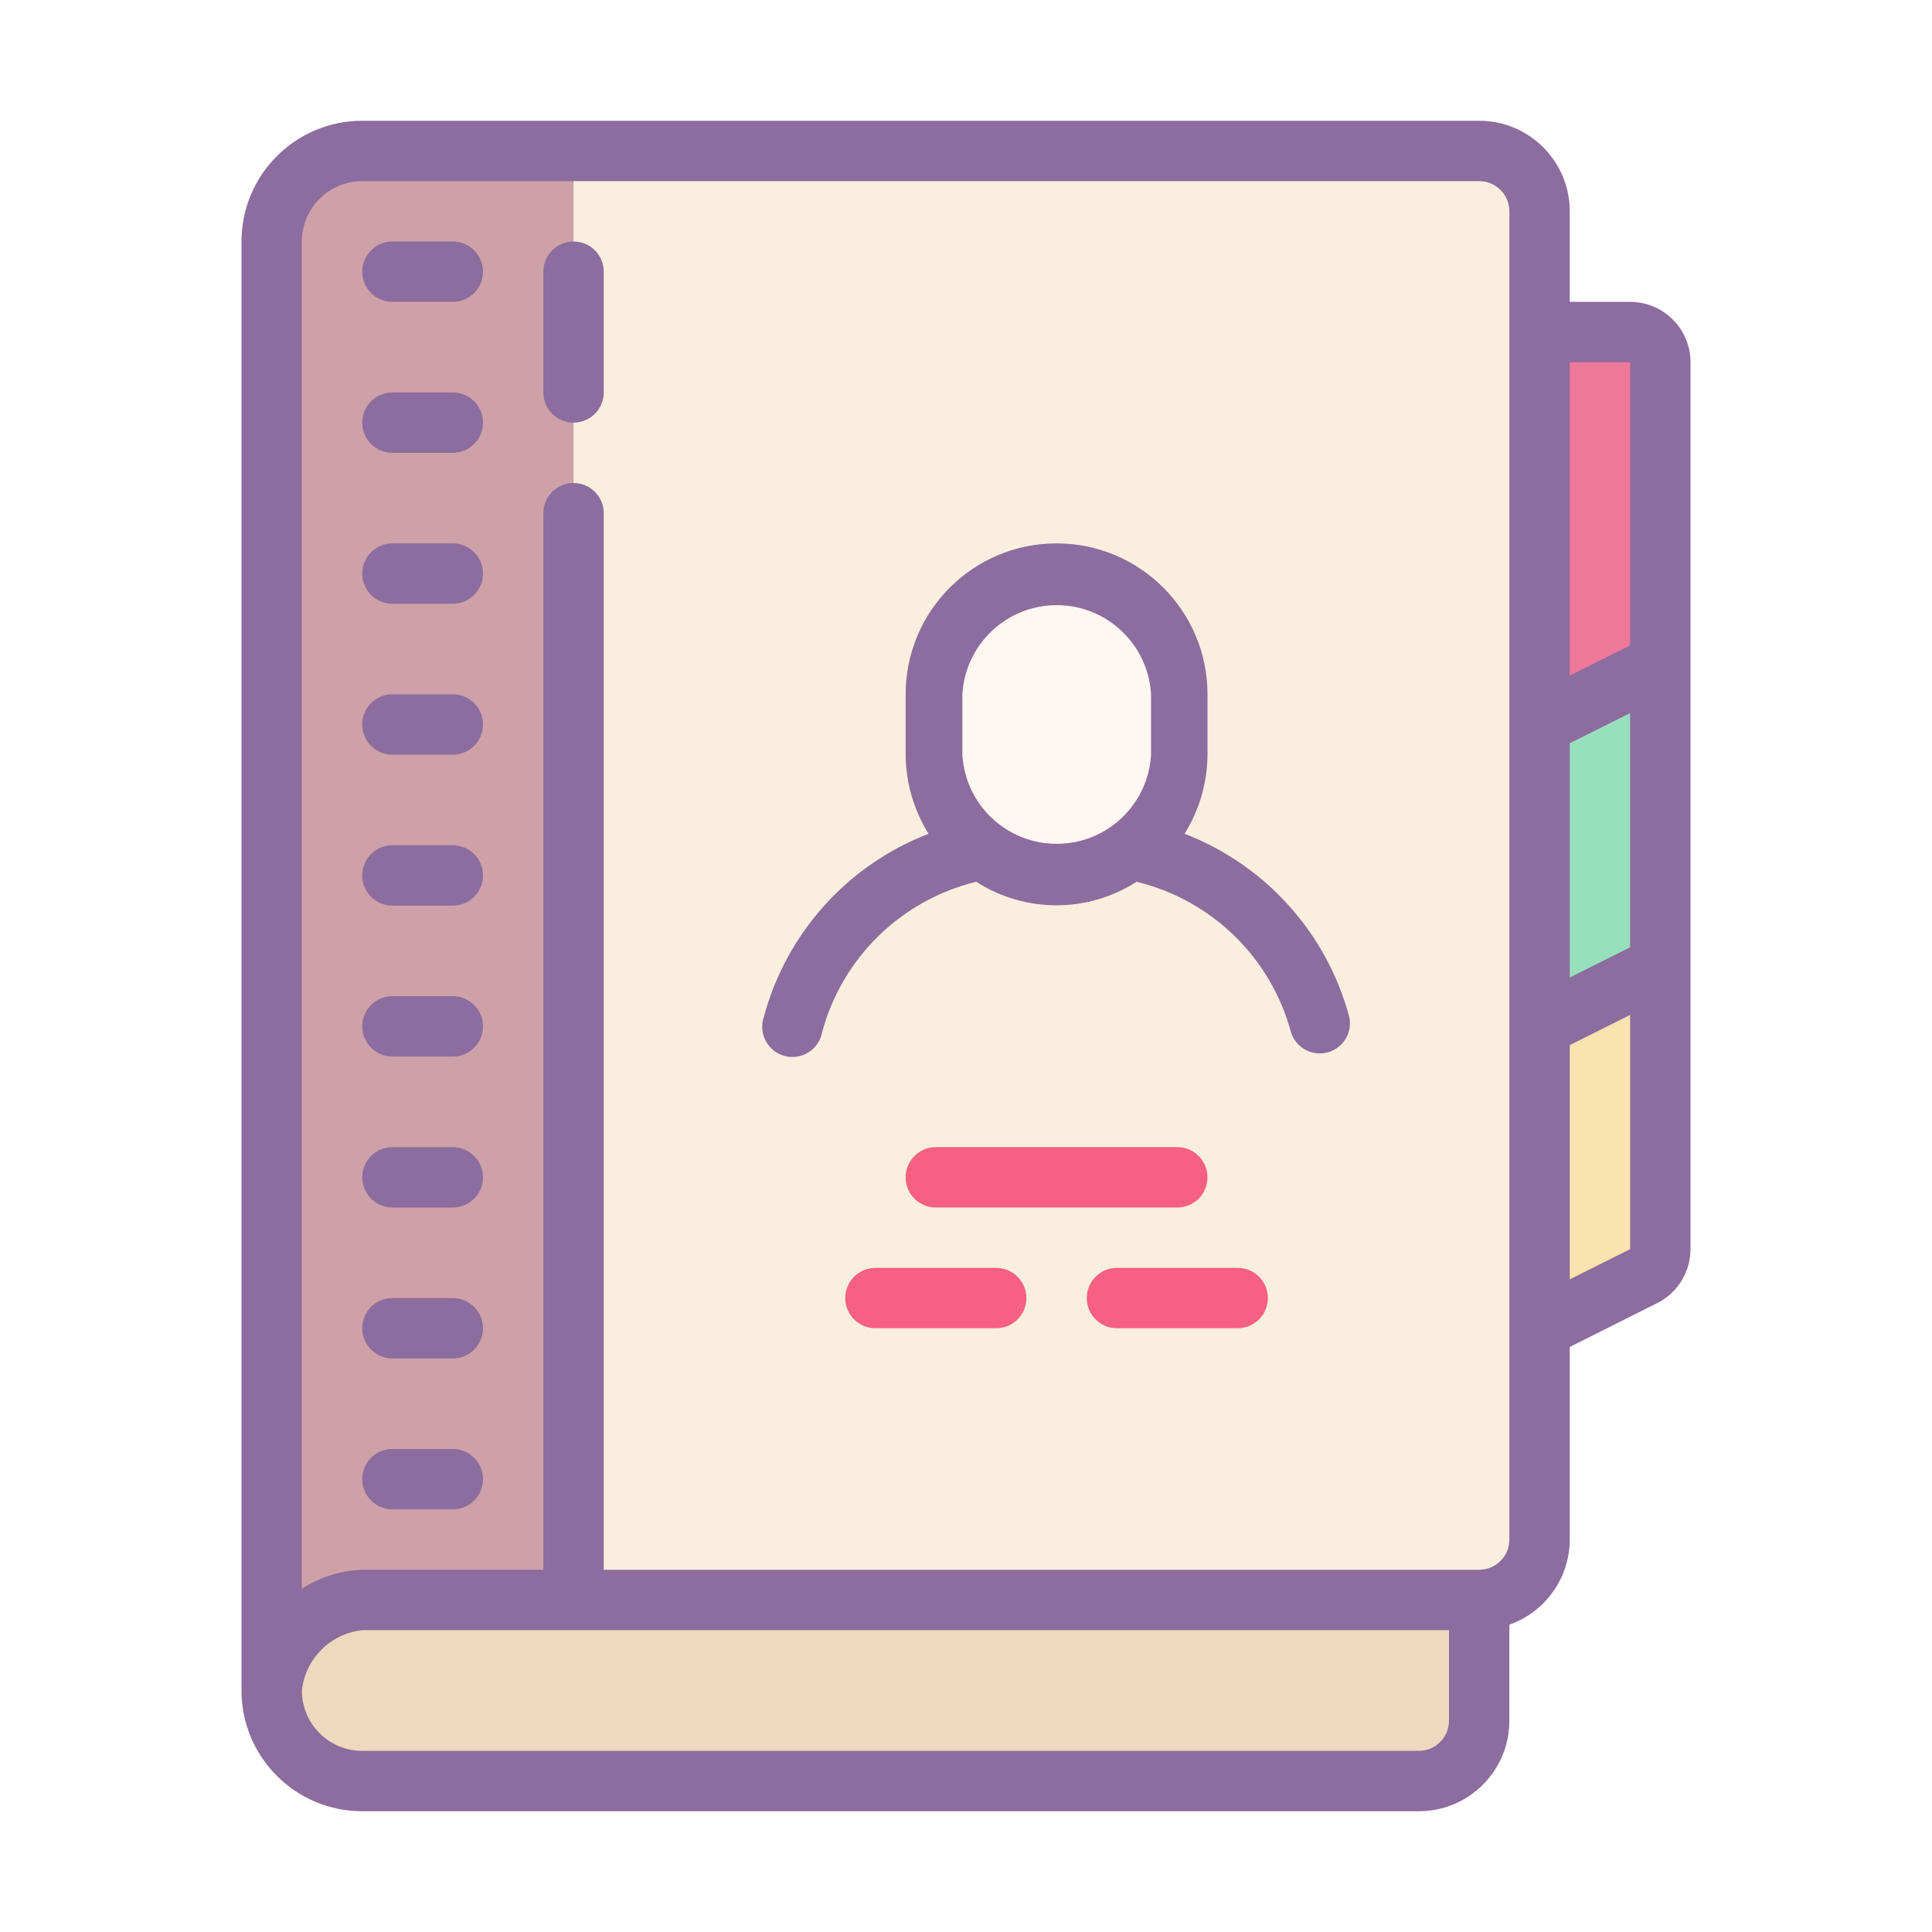
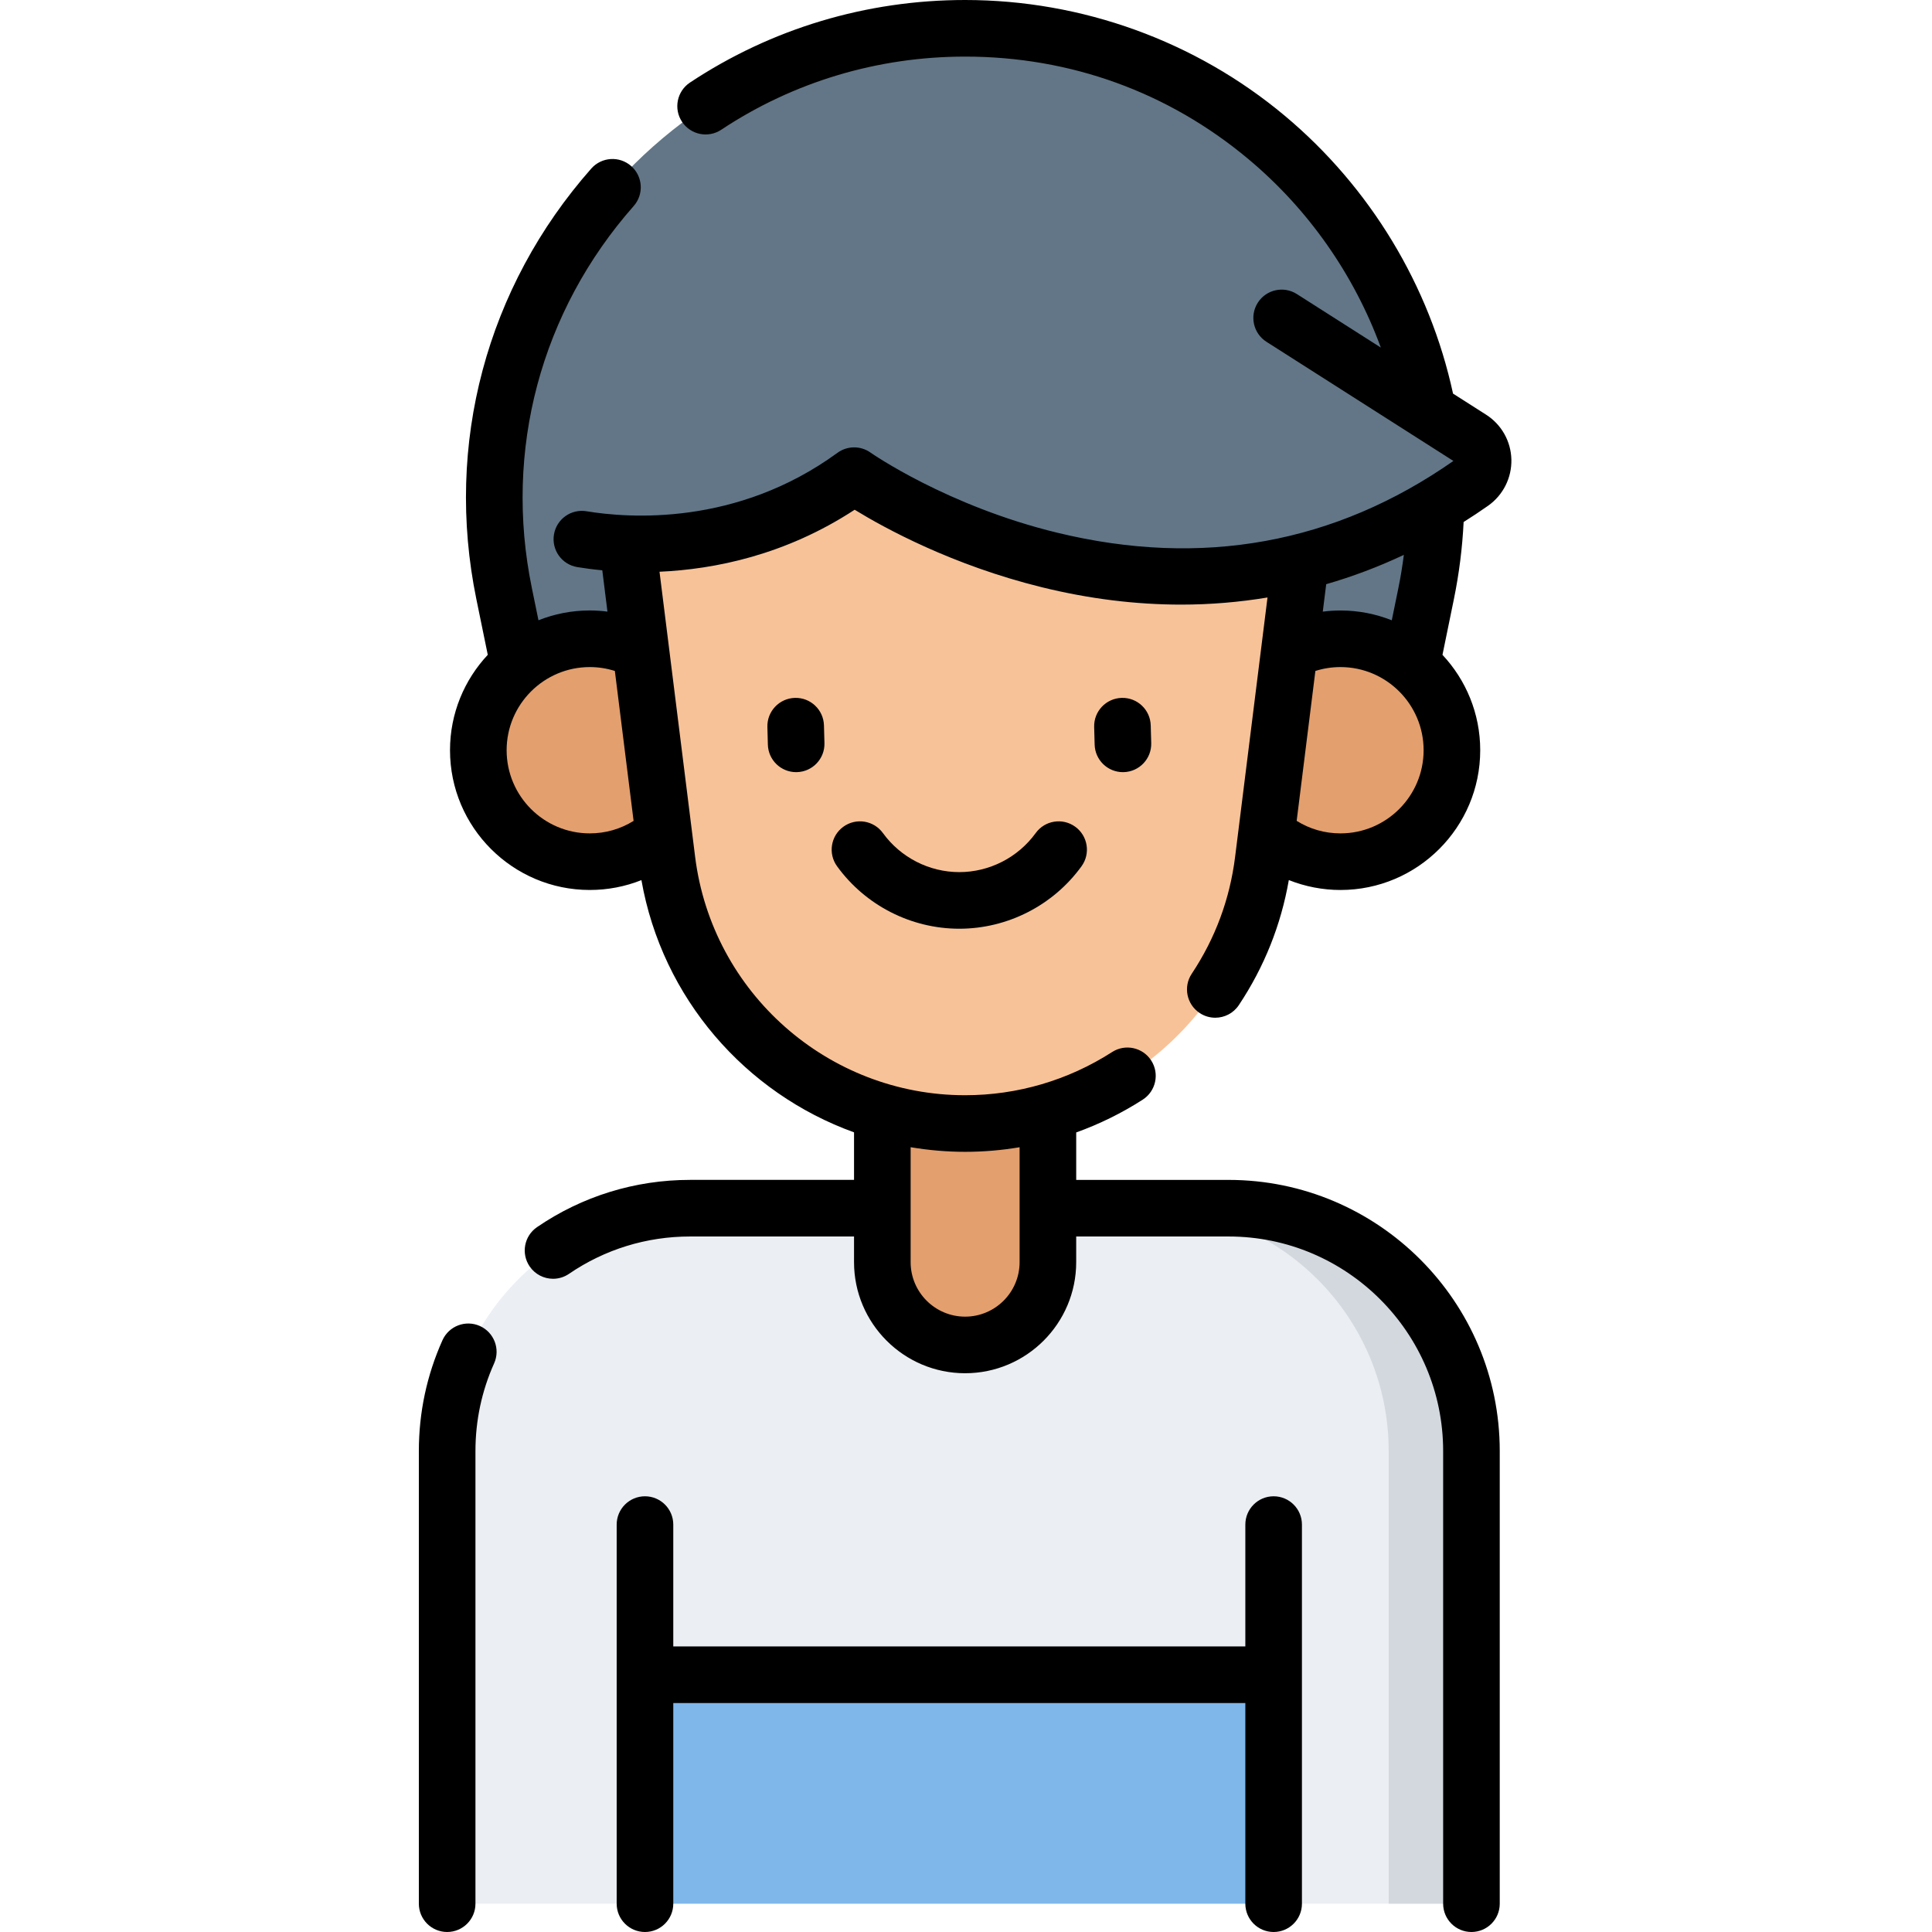
- <svg xmlns="http://www.w3.org/2000/svg" viewBox="0 0 64 64" width="512px" height="512px">
-   <rect width="37" height="48" x="14" y="5" fill="#faefde" rx="2" ry="2" />
-   <path fill="#cda1a7" d="M12,5h7a0,0,0,0,1,0,0V53a0,0,0,0,1,0,0H9a0,0,0,0,1,0,0V8A3,3,0,0,1,12,5Z" />
-   <rect width="40" height="6" x="9" y="53" fill="#efd8be" rx="2" ry="2" />
-   <path fill="#f9e3ae" d="M51 31H55V43H51z" />
-   <path fill="#97e0bb" d="M51 21H55V33H51z" />
-   <path fill="#ed7899" d="M51 11H55V23H51z" />
-   <rect width="8" height="10" x="31" y="19" fill="#fff7f0" rx="4" ry="4" />
-   <path fill="#f75f83" d="M41 42H37a1 1 0 0 0 0 2h4a1 1 0 0 0 0-2zM33 42H29a1 1 0 0 0 0 2h4a1 1 0 0 0 0-2zM39 40a1 1 0 0 0 0-2H31a1 1 0 0 0 0 2z" />
-   <path fill="#8d6c9f" d="M19 8a1 1 0 0 0-1 1v4a1 1 0 0 0 2 0V9A1 1 0 0 0 19 8zM15 8H13a1 1 0 0 0 0 2h2a1 1 0 0 0 0-2zM15 13H13a1 1 0 0 0 0 2h2a1 1 0 0 0 0-2zM15 18H13a1 1 0 0 0 0 2h2a1 1 0 0 0 0-2zM15 23H13a1 1 0 0 0 0 2h2a1 1 0 0 0 0-2zM15 28H13a1 1 0 0 0 0 2h2a1 1 0 0 0 0-2zM15 33H13a1 1 0 0 0 0 2h2a1 1 0 0 0 0-2zM15 38H13a1 1 0 0 0 0 2h2a1 1 0 0 0 0-2zM15 43H13a1 1 0 0 0 0 2h2a1 1 0 0 0 0-2zM15 48H13a1 1 0 0 0 0 2h2a1 1 0 0 0 0-2zM39.24 27.62A5 5 0 0 0 40 25V23a5 5 0 0 0-10 0v2a5 5 0 0 0 .76 2.62 9 9 0 0 0-5.46 6.08 1 1 0 1 0 1.93.51 7 7 0 0 1 5.11-5 4.91 4.91 0 0 0 5.31 0 7 7 0 0 1 5.12 5 1 1 0 0 0 1.93-.51A9 9 0 0 0 39.24 27.62zM31.88 23a3.13 3.13 0 0 1 6.25 0V25a3.13 3.13 0 0 1-6.25 0z" />
-   <path fill="#8d6c9f" d="M56,12a2,2,0,0,0-2-2H52V7a3,3,0,0,0-3-3H12A4,4,0,0,0,8,8V56a4,4,0,0,0,4,4H47a3,3,0,0,0,3-3V53.82A3,3,0,0,0,52,51V44.62l2.89-1.45A2,2,0,0,0,56,41.38ZM52,24.62l2-1v7.76l-2,1ZM54,12v9.38l-2,1V12ZM47,58H12a2,2,0,0,1-2-2,2.26,2.26,0,0,1,2-2H48v3A1,1,0,0,1,47,58Zm3-7a1,1,0,0,1-1,1H20V17a1,1,0,0,0-2,0V52H12a3.94,3.94,0,0,0-2,.63V8a2,2,0,0,1,2-2H49a1,1,0,0,1,1,1V51Zm2-8.62V34.62l2-1v7.76Z" />
+ <svg xmlns="http://www.w3.org/2000/svg" height="512pt" viewBox="-111 0 512 512" width="512pt">
+   <path d="m278.953 504.5h-271.453v-119.953c0-35.543 28.812-64.359 64.359-64.359h142.734c35.543 0 64.359 28.816 64.359 64.359zm0 0" fill="#ebeef2" />
+   <path d="m278.949 384.551v119.945h-21.93v-119.945c0-35.543-28.824-64.363-64.363-64.363h21.941c35.539 0 64.352 28.82 64.352 64.363zm0 0" fill="#d3d8df" />
+   <path d="m59.926 443.82h166.602v60.68h-166.602zm0 0" fill="#7fb7ea" />
+   <path d="m144.77 356.426c-12.117 0-21.941-9.82-21.941-21.938v-61.539h43.875v61.539c.004 12.117-9.82 21.938-21.934 21.938zm0 0" fill="#e39f6e" />
+   <path d="m28.707 187.133h232.121l6.121-29.863c15.855-77.34-43.23-149.77-122.18-149.77-78.953 0-138.039 72.43-122.184 149.77zm0 0" fill="#627687" />
+   <path d="m273.773 198.82c0 16.312-13.223 29.535-29.535 29.535s-29.539-13.223-29.539-29.535 13.227-29.539 29.539-29.539 29.535 13.227 29.535 29.539zm0 0" fill="#e39f6e" />
+   <path d="m74.836 198.82c0 16.312-13.227 29.535-29.539 29.535s-29.535-13.223-29.535-29.535 13.223-29.539 29.535-29.539 29.539 13.227 29.539 29.539zm0 0" fill="#e39f6e" />
+   <path d="m144.77 297.746c-40.152 0-74.016-29.898-78.992-69.738l-14.695-117.633h187.371l-14.691 117.633c-4.977 39.84-38.844 69.738-78.992 69.738zm0 0" fill="#f8c298" />
+   <path d="m37.758 141.754s40.445 11.426 77.598-15.691c0 0 82.957 58.816 163.676 1.844 4.098-2.891 3.992-8.996-.234-11.691l-50.145-31.957h-190.895zm0 0" fill="#627687" />
+   <path d="m214.594 312.688h-40.387v-12.578c6.148-2.211 12.062-5.113 17.633-8.695 3.48-2.238 4.488-6.879 2.25-10.363-2.242-3.484-6.883-4.492-10.367-2.25-11.645 7.488-25.117 11.445-38.957 11.445-36.289 0-67.051-27.156-71.547-63.168l-9.441-75.562c14.633-.652 33.371-4.426 51.715-16.43 7.941 4.875 25.875 14.699 49.641 20.547 12.484 3.07 24.82 4.594 36.91 4.594 7.734 0 15.359-.645 22.859-1.887l-8.586 68.738c-1.395 11.191-5.266 21.609-11.492 30.973-2.297 3.445-1.359 8.102 2.086 10.398 1.277.852 2.723 1.258 4.148 1.258 2.426 0 4.805-1.176 6.25-3.348 6.727-10.105 11.168-21.234 13.242-33.133 4.328 1.723 8.977 2.629 13.684 2.629 20.422 0 37.039-16.613 37.039-37.035 0-9.766-3.805-18.656-10.004-25.281l3.027-14.762c1.383-6.754 2.246-13.617 2.578-20.441 2.18-1.375 4.344-2.797 6.48-4.305 3.98-2.809 6.289-7.391 6.176-12.254-.117-4.84-2.621-9.285-6.707-11.887l-8.754-5.582c-6.188-28.609-21.977-54.711-44.59-73.633-23.637-19.781-53.723-30.676-84.711-30.676-26.121 0-51.336 7.566-72.922 21.879-3.449 2.289-4.395 6.945-2.105 10.398 2.293 3.453 6.945 4.395 10.398 2.105 19.117-12.68 41.465-19.383 64.629-19.383 27.875 0 53.84 9.398 75.09 27.18 15.922 13.324 28.012 30.664 35.074 49.93l-22.25-14.18c-3.492-2.227-8.129-1.199-10.355 2.293-2.227 3.492-1.199 8.129 2.293 10.355l49.543 31.578c-31.34 21.91-66.645 28.316-104.941 19.031-29.219-7.082-49.336-21.109-49.527-21.246-2.629-1.863-6.156-1.84-8.762.062-26.715 19.5-55.41 17.324-66.504 15.484-4.086-.68-7.949 2.082-8.625 6.168-.68 4.086 2.082 7.949 6.168 8.629 1.828.301 4.066.609 6.641.855l1.367 10.945c-1.543-.195-3.105-.305-4.684-.305-4.801 0-9.387.93-13.598 2.598l-1.766-8.617c-7.465-36.402 2.379-73.273 27-101.16 2.742-3.105 2.449-7.844-.656-10.586-3.105-2.742-7.844-2.445-10.586.66-27.77 31.453-38.871 73.039-30.453 114.098l3.027 14.762c-6.199 6.625-10.008 15.516-10.008 25.281 0 20.422 16.617 37.039 37.039 37.039 4.762 0 9.379-.895 13.688-2.613 5.504 31.305 27.562 56.461 56.344 66.844v12.598h-43.469c-14.551 0-28.566 4.328-40.535 12.516-3.418 2.34-4.293 7.004-1.953 10.426 1.453 2.121 3.805 3.266 6.195 3.266 1.461 0 2.934-.426 4.23-1.312 9.461-6.473 20.547-9.895 32.062-9.895h43.469v6.801c0 16.234 13.207 29.438 29.438 29.438 16.234 0 29.438-13.203 29.438-29.438v-6.801h40.387c31.352 0 56.859 25.508 56.859 56.863v119.953c0 4.141 3.359 7.5 7.5 7.5 4.145 0 7.5-3.359 7.5-7.5v-119.953c.004-39.621-32.234-71.859-71.855-71.859zm29.645-91.832c-4.18 0-8.141-1.152-11.609-3.32l4.961-39.727c2.137-.676 4.363-1.027 6.648-1.027 12.152 0 22.035 9.887 22.035 22.039 0 12.152-9.883 22.035-22.035 22.035zm15.363-65.094-1.766 8.621c-4.215-1.672-8.801-2.598-13.598-2.598-1.578 0-3.141.109-4.688.305l.91-7.273c7.008-2.023 13.875-4.617 20.574-7.77-.379 2.918-.84 5.828-1.434 8.715zm-236.34 43.059c0-12.152 9.887-22.039 22.035-22.039 2.285 0 4.512.352 6.648 1.027l4.965 39.734c-3.477 2.168-7.449 3.312-11.613 3.312-12.152 0-22.035-9.883-22.035-22.035zm121.508 150.105c-7.961 0-14.441-6.477-14.441-14.438v-30.465c4.707.789 9.527 1.223 14.441 1.223 4.863 0 9.691-.418 14.434-1.215v30.457c0 7.961-6.473 14.438-14.434 14.438zm0 0" />
+   <path d="m16.172 351.402c-3.781-1.695-8.219-.004-9.914 3.773-4.152 9.262-6.258 19.145-6.258 29.371v119.953c0 4.141 3.359 7.5 7.5 7.5s7.5-3.359 7.5-7.5v-119.953c0-8.098 1.664-15.914 4.945-23.234 1.695-3.777.004-8.215-3.773-9.91zm0 0" />
+   <path d="m99.656 184.949c-4.137.113-7.402 3.562-7.289 7.703l.125 4.684c.113 4.07 3.449 7.293 7.496 7.293.066 0 .137 0 .207-.004 4.141-.113 7.406-3.562 7.293-7.699l-.129-4.684c-.113-4.141-3.555-7.414-7.703-7.293zm0 0" />
+   <path d="m186.258 184.949c-4.141.113-7.406 3.562-7.293 7.703l.129 4.684c.109 4.07 3.445 7.293 7.492 7.293.066 0 .137 0 .207-.004 4.141-.113 7.406-3.562 7.293-7.699l-.129-4.684c-.113-4.141-3.555-7.414-7.699-7.293zm0 0" />
+   <path d="m163.473 220.766c-4.695 6.484-12.266 10.355-20.246 10.355-7.984 0-15.551-3.871-20.246-10.355-2.43-3.355-7.121-4.105-10.477-1.676-3.355 2.43-4.105 7.121-1.676 10.473 7.508 10.371 19.621 16.559 32.398 16.559 12.777 0 24.887-6.188 32.395-16.559 2.43-3.352 1.68-8.043-1.676-10.473-3.355-2.43-8.043-1.68-10.473 1.676zm0 0" />
+   <path d="m226.527 396.531c-4.145 0-7.5 3.359-7.5 7.5v32.289h-151.602v-32.289c0-4.141-3.359-7.5-7.5-7.5s-7.5 3.359-7.5 7.5v100.469c0 4.141 3.359 7.5 7.5 7.5s7.5-3.359 7.5-7.5v-53.18h151.602v53.18c0 4.141 3.355 7.5 7.5 7.5 4.141 0 7.5-3.359 7.5-7.5v-100.469c0-4.141-3.359-7.5-7.5-7.5zm0 0" />
</svg>
